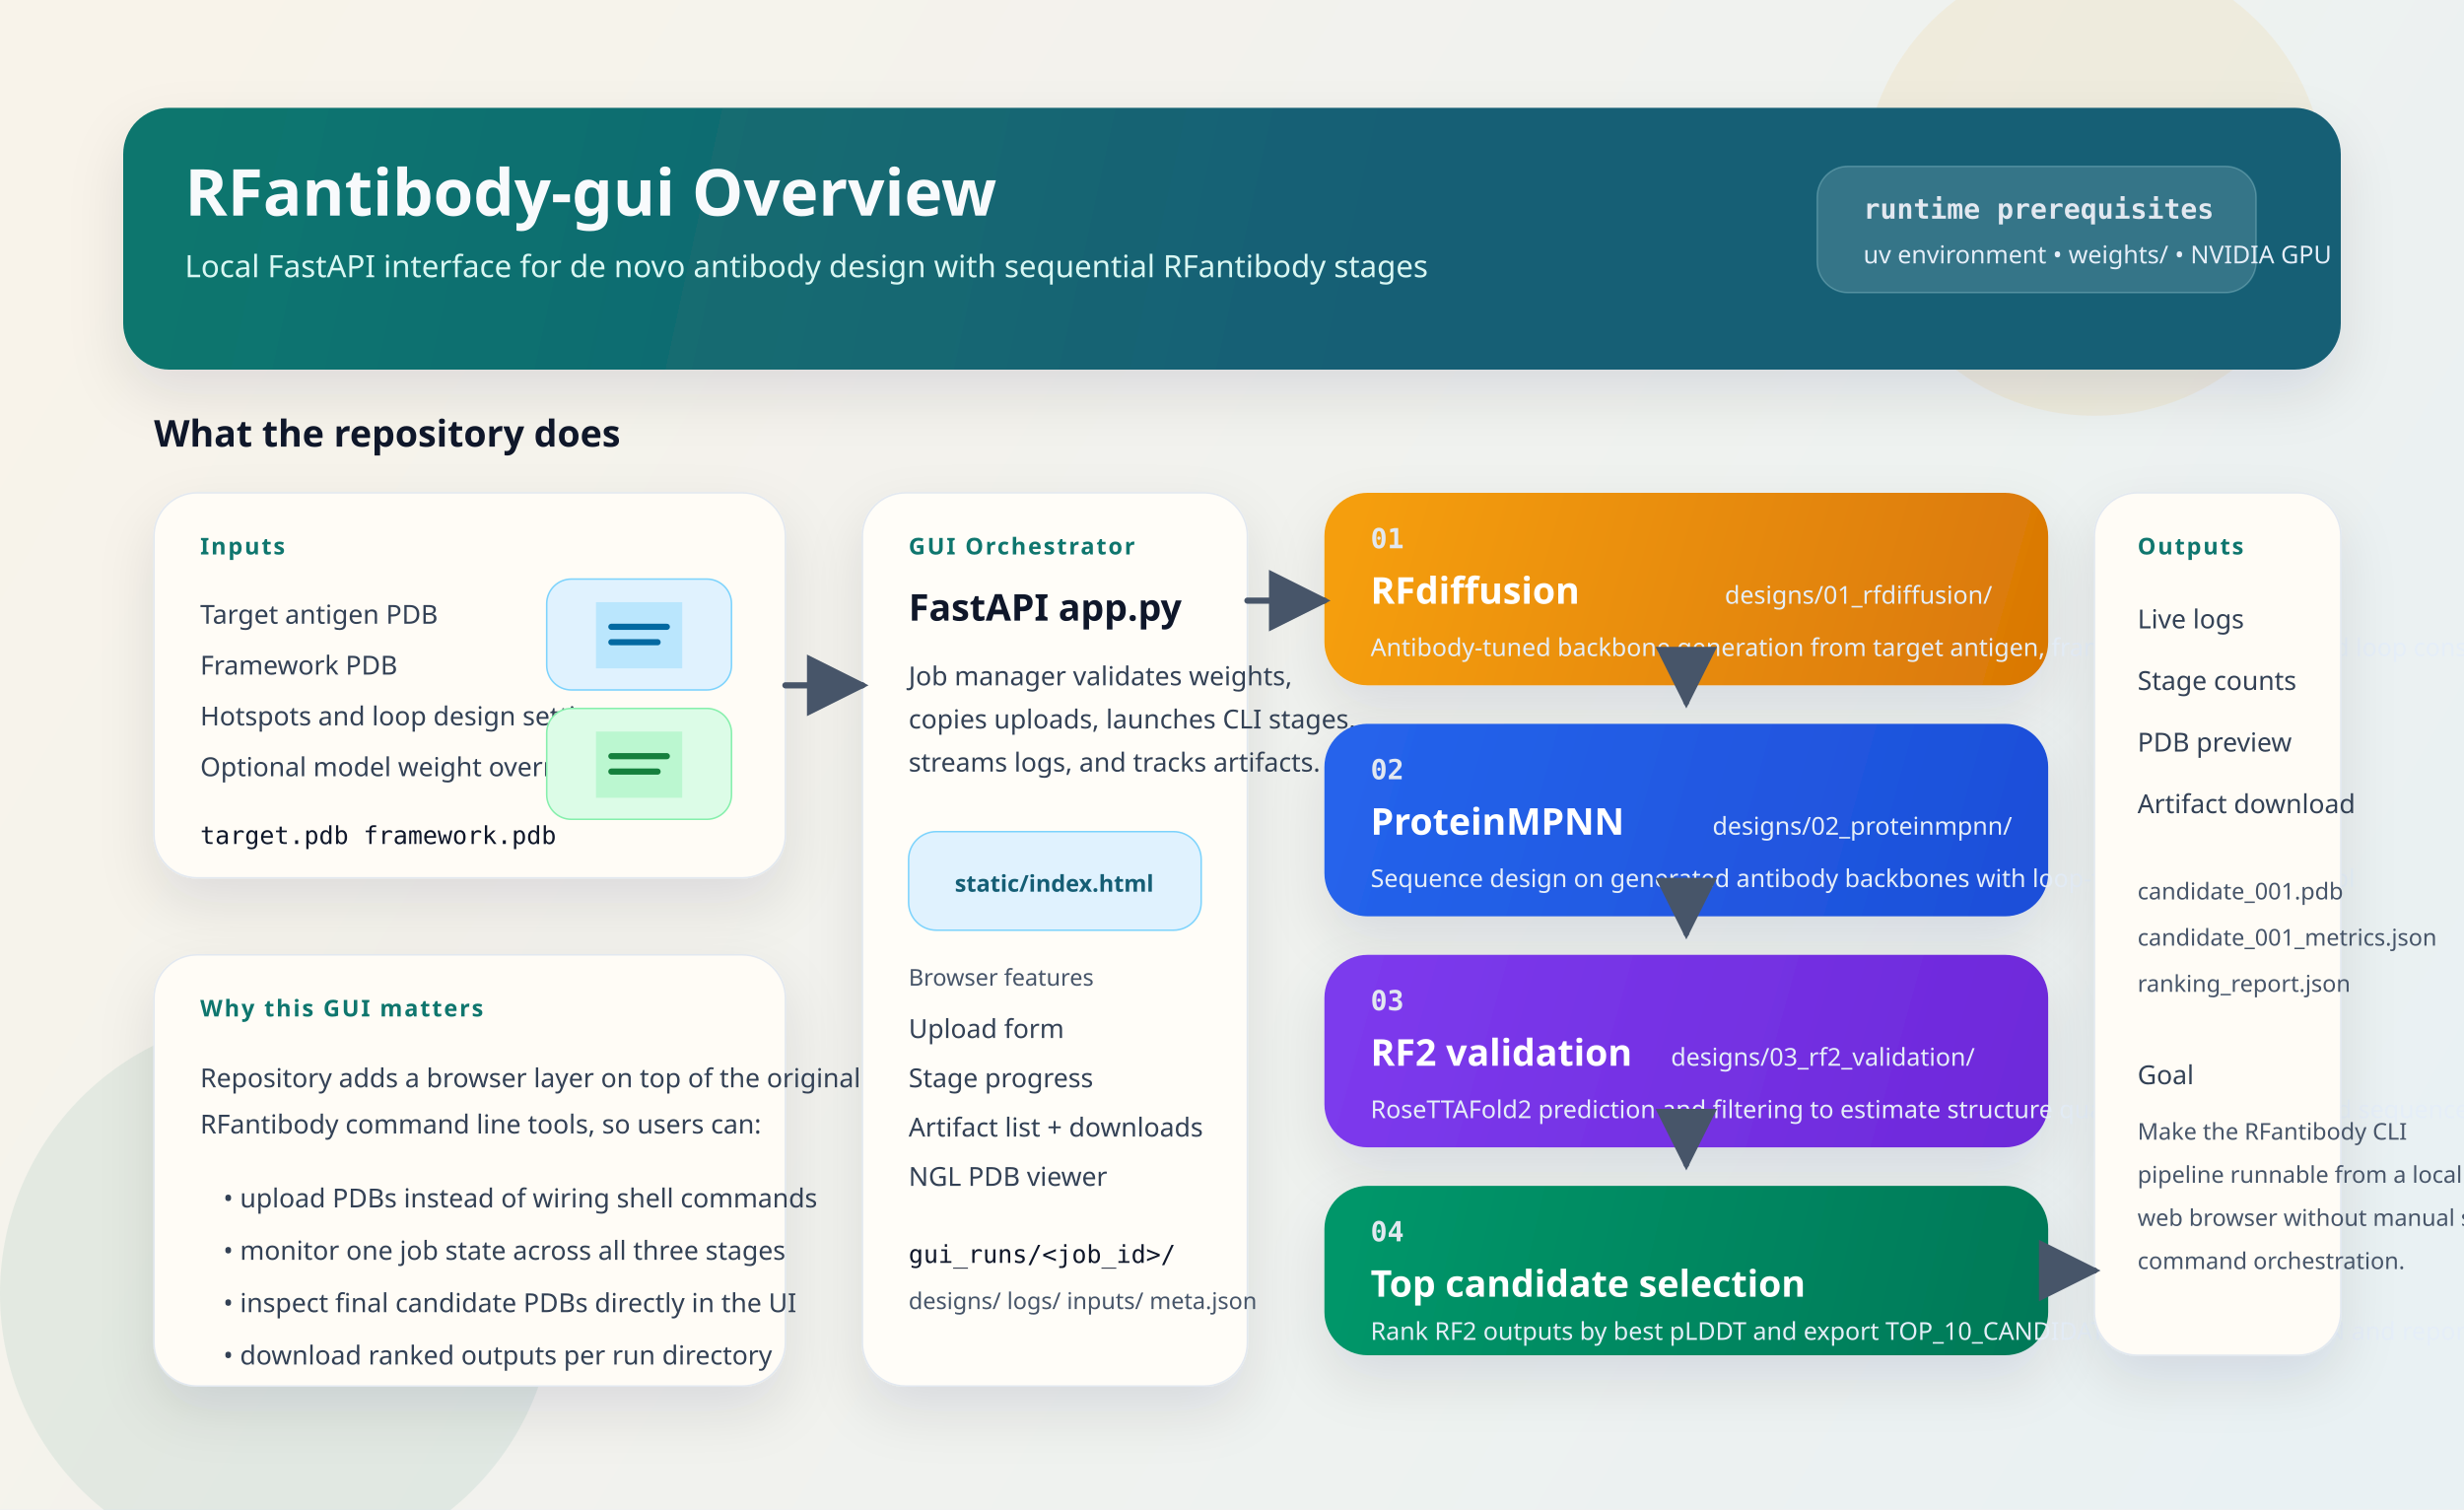
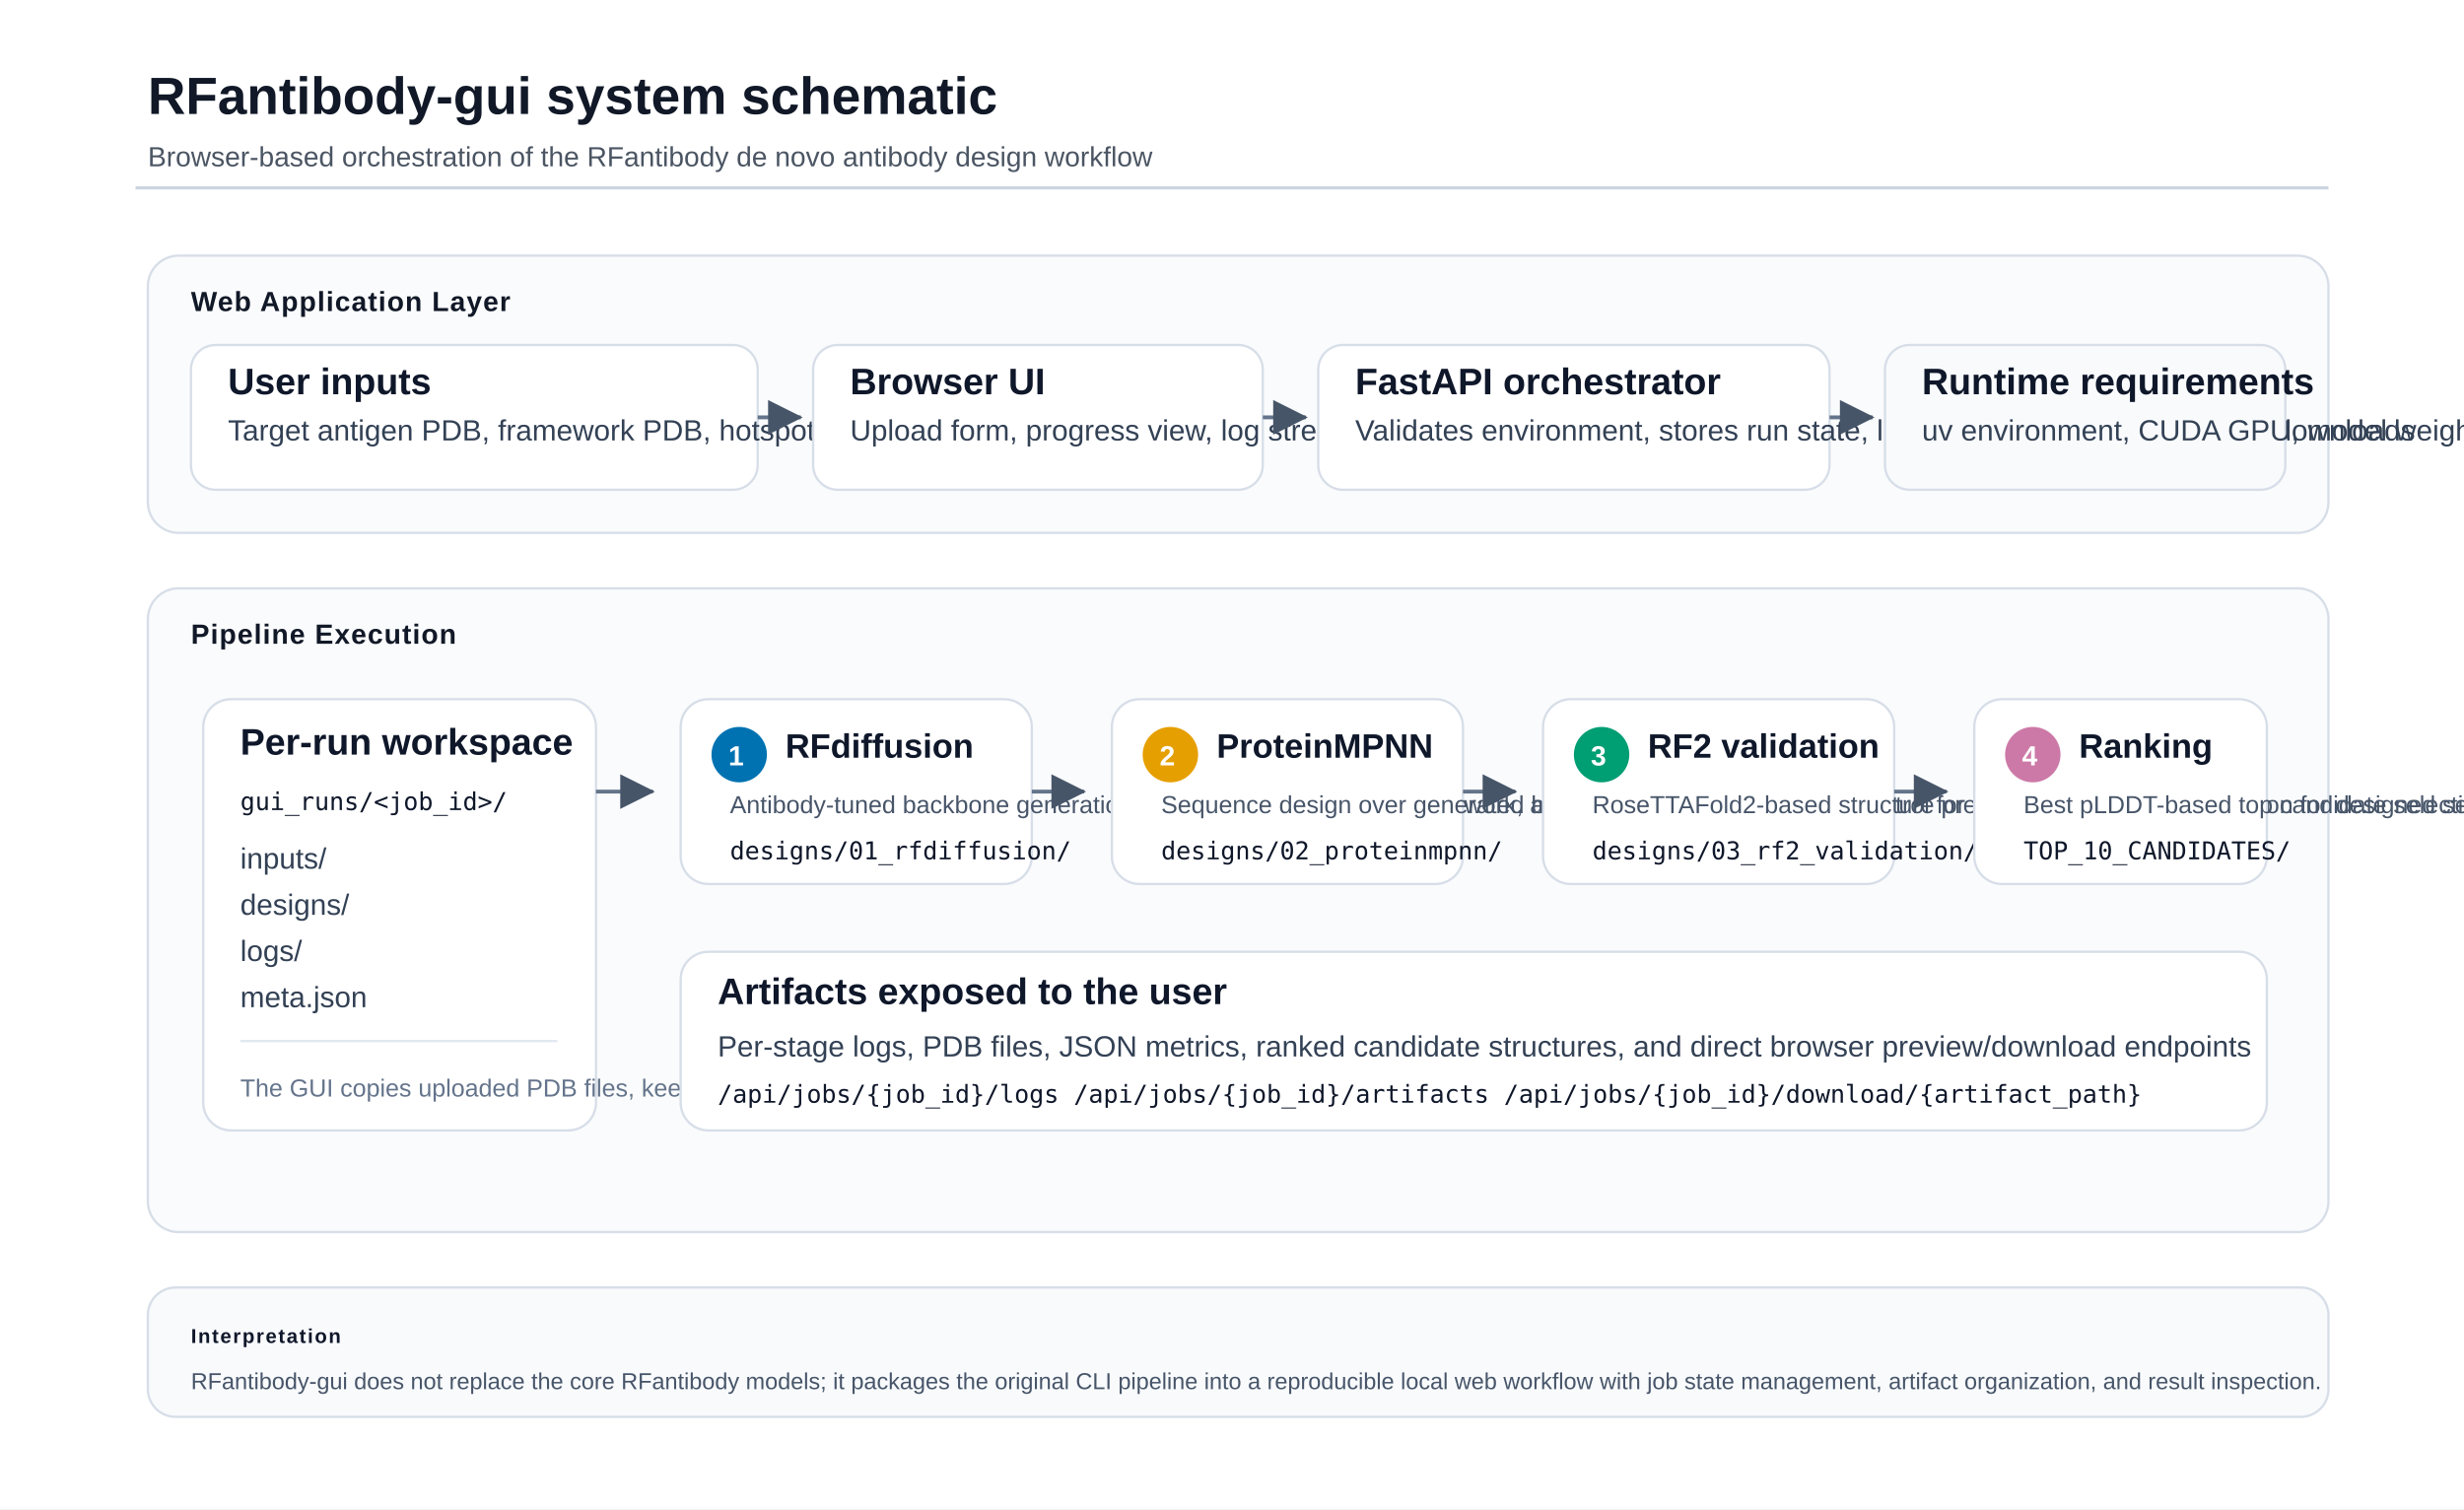
<svg xmlns="http://www.w3.org/2000/svg" width="1600" height="980" viewBox="0 0 1600 980" fill="none">
  <defs>
-     <linearGradient id="bg" x1="80" y1="70" x2="1520" y2="910" gradientUnits="userSpaceOnUse">
-       <stop stop-color="#F8F3EA" />
-       <stop offset="1" stop-color="#E9F1F3" />
-     </linearGradient>
-     <linearGradient id="hero" x1="120" y1="110" x2="900" y2="280" gradientUnits="userSpaceOnUse">
-       <stop stop-color="#0F766E" />
-       <stop offset="1" stop-color="#155E75" />
-     </linearGradient>
-     <linearGradient id="stage1" x1="880" y1="340" x2="1330" y2="465" gradientUnits="userSpaceOnUse">
-       <stop stop-color="#F59E0B" />
-       <stop offset="1" stop-color="#D97706" />
-     </linearGradient>
-     <linearGradient id="stage2" x1="880" y1="490" x2="1330" y2="615" gradientUnits="userSpaceOnUse">
-       <stop stop-color="#2563EB" />
-       <stop offset="1" stop-color="#1D4ED8" />
-     </linearGradient>
-     <linearGradient id="stage3" x1="880" y1="640" x2="1330" y2="765" gradientUnits="userSpaceOnUse">
-       <stop stop-color="#7C3AED" />
-       <stop offset="1" stop-color="#6D28D9" />
-     </linearGradient>
-     <linearGradient id="stage4" x1="880" y1="790" x2="1330" y2="895" gradientUnits="userSpaceOnUse">
-       <stop stop-color="#059669" />
-       <stop offset="1" stop-color="#047857" />
-     </linearGradient>
-     <filter id="shadow" x="0" y="0" width="1600" height="980" filterUnits="userSpaceOnUse" color-interpolation-filters="sRGB">
-       <feDropShadow dx="0" dy="16" stdDeviation="18" flood-color="#0F172A" flood-opacity="0.10" />
-     </filter>
    <marker id="arrow" viewBox="0 0 12 12" refX="10" refY="6" markerWidth="12" markerHeight="12" orient="auto-start-reverse">
-       <path d="M1 1L11 6L1 11V1Z" fill="#475569" />
+       <path d="M1.5 1.5L10.5 6L1.5 10.5V1.5Z" fill="#475569" />
    </marker>
    <style>
-       .title { font: 700 42px 'IBM Plex Sans', 'Segoe UI', sans-serif; fill: #F8FAFC; }
-       .subtitle { font: 500 20px 'IBM Plex Sans', 'Segoe UI', sans-serif; fill: #D9F7F3; }
-       .section { font: 700 24px 'IBM Plex Sans', 'Segoe UI', sans-serif; fill: #0F172A; }
-       .cardTitle { font: 700 24px 'IBM Plex Sans', 'Segoe UI', sans-serif; fill: #FFFFFF; }
-       .cardText { font: 500 16px 'IBM Plex Sans', 'Segoe UI', sans-serif; fill: #E5EEF8; }
-       .label { font: 700 15px 'IBM Plex Sans', 'Segoe UI', sans-serif; letter-spacing: 0.08em; text-transform: uppercase; fill: #0F766E; }
-       .body { font: 500 17px 'IBM Plex Sans', 'Segoe UI', sans-serif; fill: #334155; }
-       .small { font: 500 15px 'IBM Plex Sans', 'Segoe UI', sans-serif; fill: #475569; }
+       .title { font: 700 34px 'IBM Plex Sans', 'Helvetica Neue', Arial, sans-serif; fill: #111827; }
+       .subtitle { font: 500 18px 'IBM Plex Sans', 'Helvetica Neue', Arial, sans-serif; fill: #4B5563; }
+       .section { font: 700 18px 'IBM Plex Sans', 'Helvetica Neue', Arial, sans-serif; fill: #111827; letter-spacing: 0.04em; text-transform: uppercase; }
+       .panelTitle { font: 700 24px 'IBM Plex Sans', 'Helvetica Neue', Arial, sans-serif; fill: #0F172A; }
+       .body { font: 500 19px 'IBM Plex Sans', 'Helvetica Neue', Arial, sans-serif; fill: #334155; }
+       .small { font: 500 16px 'IBM Plex Sans', 'Helvetica Neue', Arial, sans-serif; fill: #64748B; }
      .mono { font: 500 16px 'IBM Plex Mono', 'SFMono-Regular', monospace; fill: #0F172A; }
-       .stageNum { font: 700 18px 'IBM Plex Mono', monospace; fill: #E2E8F0; }
-       .pillText { font: 700 15px 'IBM Plex Sans', sans-serif; fill: #155E75; }
+       .stageTitle { font: 700 22px 'IBM Plex Sans', 'Helvetica Neue', Arial, sans-serif; fill: #0F172A; }
+       .stageText { font: 500 16px 'IBM Plex Sans', 'Helvetica Neue', Arial, sans-serif; fill: #475569; }
+       .badge { font: 700 13px 'IBM Plex Sans', 'Helvetica Neue', Arial, sans-serif; letter-spacing: 0.08em; text-transform: uppercase; fill: #0F172A; }
+       .num { font: 700 18px 'IBM Plex Sans', 'Helvetica Neue', Arial, sans-serif; fill: #FFFFFF; }
+       .note { font: 500 15px 'IBM Plex Sans', 'Helvetica Neue', Arial, sans-serif; fill: #475569; }
    </style>
  </defs>
-   <rect x="0" y="0" width="1600" height="980" fill="url(#bg)" />
-   <circle cx="1360" cy="120" r="150" fill="#F59E0B" fill-opacity="0.08" />
-   <circle cx="180" cy="840" r="180" fill="#0F766E" fill-opacity="0.08" />
-   <g filter="url(#shadow)">
-     <rect x="80" y="70" width="1440" height="170" rx="30" fill="url(#hero)" />
-   </g>
-   <text x="120" y="140" class="title">RFantibody-gui Overview</text>
-   <text x="120" y="180" class="subtitle">Local FastAPI interface for de novo antibody design with sequential RFantibody stages</text>
-   <rect x="1180" y="108" width="285" height="82" rx="20" fill="#F8FAFC" fill-opacity="0.14" stroke="#CFFAFE" stroke-opacity="0.25" />
-   <text x="1210" y="142" class="stageNum">runtime prerequisites</text>
-   <text x="1210" y="171" class="cardText">uv environment  •  weights/  •  NVIDIA GPU</text>
-   <text x="100" y="290" class="section">What the repository does</text>
-   <g filter="url(#shadow)">
-     <rect x="100" y="320" width="410" height="250" rx="28" fill="#FFFCF6" stroke="#E2E8F0" />
-   </g>
-   <text x="130" y="360" class="label">Inputs</text>
-   <text x="130" y="405" class="body">Target antigen PDB</text>
-   <text x="130" y="438" class="body">Framework PDB</text>
-   <text x="130" y="471" class="body">Hotspots and loop design settings</text>
-   <text x="130" y="504" class="body">Optional model weight overrides</text>
-   <text x="130" y="548" class="mono">target.pdb   framework.pdb</text>
-   <g>
-     <rect x="355" y="376" width="120" height="72" rx="16" fill="#E0F2FE" stroke="#7DD3FC" />
-     <path d="M387 391H443V434H387Z" fill="#BAE6FD" />
-     <path d="M397 407H433" stroke="#0369A1" stroke-width="4" stroke-linecap="round" />
-     <path d="M397 417H427" stroke="#0369A1" stroke-width="4" stroke-linecap="round" />
-   </g>
-   <g>
-     <rect x="355" y="460" width="120" height="72" rx="16" fill="#DCFCE7" stroke="#86EFAC" />
-     <path d="M387 475H443V518H387Z" fill="#BBF7D0" />
-     <path d="M397 491H433" stroke="#15803D" stroke-width="4" stroke-linecap="round" />
-     <path d="M397 501H427" stroke="#15803D" stroke-width="4" stroke-linecap="round" />
-   </g>
-   <g filter="url(#shadow)">
-     <rect x="560" y="320" width="250" height="580" rx="28" fill="#FFFDF8" stroke="#E2E8F0" />
-   </g>
-   <text x="590" y="360" class="label">GUI Orchestrator</text>
-   <text x="590" y="403" class="section">FastAPI app.py</text>
-   <text x="590" y="445" class="body">Job manager validates weights,</text>
-   <text x="590" y="473" class="body">copies uploads, launches CLI stages,</text>
-   <text x="590" y="501" class="body">streams logs, and tracks artifacts.</text>
-   <rect x="590" y="540" width="190" height="64" rx="18" fill="#E0F2FE" stroke="#7DD3FC" />
-   <text x="620" y="579" class="pillText">static/index.html</text>
-   <text x="590" y="640" class="small">Browser features</text>
-   <text x="590" y="674" class="body">Upload form</text>
-   <text x="590" y="706" class="body">Stage progress</text>
-   <text x="590" y="738" class="body">Artifact list + downloads</text>
-   <text x="590" y="770" class="body">NGL PDB viewer</text>
-   <text x="590" y="820" class="mono">gui_runs/&lt;job_id&gt;/</text>
-   <text x="590" y="850" class="small">designs/  logs/  inputs/  meta.json</text>
-   <g filter="url(#shadow)">
-     <rect x="860" y="320" width="470" height="125" rx="28" fill="url(#stage1)" />
-   </g>
-   <text x="890" y="356" class="stageNum">01</text>
-   <text x="890" y="392" class="cardTitle">RFdiffusion</text>
-   <text x="890" y="426" class="cardText">Antibody-tuned backbone generation from target antigen, framework, hotspots, and loop constraints</text>
-   <text x="1120" y="392" class="cardText">designs/01_rfdiffusion/</text>
-   <g filter="url(#shadow)">
-     <rect x="860" y="470" width="470" height="125" rx="28" fill="url(#stage2)" />
-   </g>
-   <text x="890" y="506" class="stageNum">02</text>
-   <text x="890" y="542" class="cardTitle">ProteinMPNN</text>
-   <text x="890" y="576" class="cardText">Sequence design on generated antibody backbones with loop-focused design control</text>
-   <text x="1112" y="542" class="cardText">designs/02_proteinmpnn/</text>
-   <g filter="url(#shadow)">
-     <rect x="860" y="620" width="470" height="125" rx="28" fill="url(#stage3)" />
-   </g>
-   <text x="890" y="656" class="stageNum">03</text>
-   <text x="890" y="692" class="cardTitle">RF2 validation</text>
-   <text x="890" y="726" class="cardText">RoseTTAFold2 prediction and filtering to estimate structure quality for each designed sequence</text>
-   <text x="1085" y="692" class="cardText">designs/03_rf2_validation/</text>
-   <g filter="url(#shadow)">
-     <rect x="860" y="770" width="470" height="110" rx="28" fill="url(#stage4)" />
-   </g>
-   <text x="890" y="806" class="stageNum">04</text>
-   <text x="890" y="842" class="cardTitle">Top candidate selection</text>
-   <text x="890" y="870" class="cardText">Rank RF2 outputs by best pLDDT and export TOP_10_CANDIDATES with metrics JSON and reports</text>
-   <g filter="url(#shadow)">
-     <rect x="1360" y="320" width="160" height="560" rx="28" fill="#FFFCF6" stroke="#E2E8F0" />
-   </g>
-   <text x="1388" y="360" class="label">Outputs</text>
-   <text x="1388" y="408" class="body">Live logs</text>
-   <text x="1388" y="448" class="body">Stage counts</text>
-   <text x="1388" y="488" class="body">PDB preview</text>
-   <text x="1388" y="528" class="body">Artifact download</text>
-   <text x="1388" y="584" class="small">candidate_001.pdb</text>
-   <text x="1388" y="614" class="small">candidate_001_metrics.json</text>
-   <text x="1388" y="644" class="small">ranking_report.json</text>
-   <text x="1388" y="704" class="body">Goal</text>
-   <text x="1388" y="740" class="small">Make the RFantibody CLI</text>
-   <text x="1388" y="768" class="small">pipeline runnable from a local</text>
-   <text x="1388" y="796" class="small">web browser without manual shell</text>
-   <text x="1388" y="824" class="small">command orchestration.</text>
-   <path d="M510 445H540C550 445 550 445 560 445" stroke="#475569" stroke-width="4" stroke-linecap="round" marker-end="url(#arrow)" />
-   <path d="M810 390H840C850 390 850 390 860 390" stroke="#475569" stroke-width="4" stroke-linecap="round" marker-end="url(#arrow)" />
-   <path d="M1095 445V456" stroke="#64748B" stroke-width="4" stroke-linecap="round" marker-end="url(#arrow)" />
-   <path d="M1095 595V606" stroke="#64748B" stroke-width="4" stroke-linecap="round" marker-end="url(#arrow)" />
-   <path d="M1095 745V756" stroke="#64748B" stroke-width="4" stroke-linecap="round" marker-end="url(#arrow)" />
-   <path d="M1330 825H1342C1350 825 1350 825 1360 825" stroke="#475569" stroke-width="4" stroke-linecap="round" marker-end="url(#arrow)" />
-   <rect x="100" y="620" width="410" height="280" rx="28" fill="#FFFCF6" stroke="#E2E8F0" filter="url(#shadow)" />
-   <text x="130" y="660" class="label">Why this GUI matters</text>
-   <text x="130" y="706" class="body">Repository adds a browser layer on top of the original</text>
-   <text x="130" y="736" class="body">RFantibody command line tools, so users can:</text>
-   <text x="145" y="784" class="body">• upload PDBs instead of wiring shell commands</text>
-   <text x="145" y="818" class="body">• monitor one job state across all three stages</text>
-   <text x="145" y="852" class="body">• inspect final candidate PDBs directly in the UI</text>
-   <text x="145" y="886" class="body">• download ranked outputs per run directory</text>
+   <rect width="1600" height="980" fill="#FFFFFF" />
+   <line x1="88" y1="122" x2="1512" y2="122" stroke="#CBD5E1" stroke-width="2" />
+   <text x="96" y="74" class="title">RFantibody-gui system schematic</text>
+   <text x="96" y="108" class="subtitle">Browser-based orchestration of the RFantibody de novo antibody design workflow</text>
+   <rect x="96" y="166" width="1416" height="180" rx="20" fill="#FAFBFC" stroke="#D7DEE8" stroke-width="1.5" />
+   <text x="124" y="202" class="section">Web Application Layer</text>
+   <rect x="124" y="224" width="368" height="94" rx="16" fill="#FFFFFF" stroke="#D7DEE8" stroke-width="1.5" />
+   <text x="148" y="256" class="panelTitle">User inputs</text>
+   <text x="148" y="286" class="body">Target antigen PDB, framework PDB, hotspots, loop schema, design counts</text>
+   <rect x="528" y="224" width="292" height="94" rx="16" fill="#FFFFFF" stroke="#D7DEE8" stroke-width="1.5" />
+   <text x="552" y="256" class="panelTitle">Browser UI</text>
+   <text x="552" y="286" class="body">Upload form, progress view, log stream, artifact list, NGL viewer</text>
+   <rect x="856" y="224" width="332" height="94" rx="16" fill="#FFFFFF" stroke="#D7DEE8" stroke-width="1.5" />
+   <text x="880" y="256" class="panelTitle">FastAPI orchestrator</text>
+   <text x="880" y="286" class="body">Validates environment, stores run state, launches CLI stages, exposes downloads</text>
+   <rect x="1224" y="224" width="260" height="94" rx="16" fill="#F8FAFC" stroke="#D7DEE8" stroke-width="1.5" />
+   <text x="1248" y="256" class="panelTitle">Runtime requirements</text>
+   <text x="1248" y="286" class="body">uv environment, CUDA GPU, model weights in <tspan class="mono">weights/</tspan>
+   </text>
+   <path d="M492 271H520" stroke="#64748B" stroke-width="2.5" marker-end="url(#arrow)" />
+   <path d="M820 271H848" stroke="#64748B" stroke-width="2.5" marker-end="url(#arrow)" />
+   <path d="M1188 271H1216" stroke="#64748B" stroke-width="2.5" marker-end="url(#arrow)" />
+   <rect x="96" y="382" width="1416" height="418" rx="20" fill="#FAFBFC" stroke="#D7DEE8" stroke-width="1.5" />
+   <text x="124" y="418" class="section">Pipeline Execution</text>
+   <rect x="132" y="454" width="255" height="280" rx="18" fill="#FFFFFF" stroke="#D7DEE8" stroke-width="1.5" />
+   <text x="156" y="490" class="panelTitle">Per-run workspace</text>
+   <text x="156" y="526" class="mono">gui_runs/&lt;job_id&gt;/</text>
+   <text x="156" y="564" class="body">inputs/</text>
+   <text x="156" y="594" class="body">designs/</text>
+   <text x="156" y="624" class="body">logs/</text>
+   <text x="156" y="654" class="body">meta.json</text>
+   <line x1="156" y1="676" x2="362" y2="676" stroke="#E2E8F0" stroke-width="1.5" />
+   <text x="156" y="712" class="small">The GUI copies uploaded PDB files, keeps stage outputs separated, and tracks artifacts for download and preview.</text>
+   <rect x="442" y="454" width="228" height="120" rx="18" fill="#FFFFFF" stroke="#D7DEE8" stroke-width="1.5" />
+   <circle cx="480" cy="490" r="18" fill="#0072B2" />
+   <text x="473" y="497" class="num">1</text>
+   <text x="510" y="492" class="stageTitle">RFdiffusion</text>
+   <text x="474" y="528" class="stageText">Antibody-tuned backbone generation conditioned on antigen, framework, and hotspot geometry</text>
+   <text x="474" y="558" class="mono">designs/01_rfdiffusion/</text>
+   <rect x="722" y="454" width="228" height="120" rx="18" fill="#FFFFFF" stroke="#D7DEE8" stroke-width="1.5" />
+   <circle cx="760" cy="490" r="18" fill="#E69F00" />
+   <text x="753" y="497" class="num">2</text>
+   <text x="790" y="492" class="stageTitle">ProteinMPNN</text>
+   <text x="754" y="528" class="stageText">Sequence design over generated backbones with loop-focused control for antibody regions</text>
+   <text x="754" y="558" class="mono">designs/02_proteinmpnn/</text>
+   <rect x="1002" y="454" width="228" height="120" rx="18" fill="#FFFFFF" stroke="#D7DEE8" stroke-width="1.5" />
+   <circle cx="1040" cy="490" r="18" fill="#009E73" />
+   <text x="1033" y="497" class="num">3</text>
+   <text x="1070" y="492" class="stageTitle">RF2 validation</text>
+   <text x="1034" y="528" class="stageText">RoseTTAFold2-based structure prediction and quality estimation for designed sequences</text>
+   <text x="1034" y="558" class="mono">designs/03_rf2_validation/</text>
+   <rect x="1282" y="454" width="190" height="120" rx="18" fill="#FFFFFF" stroke="#D7DEE8" stroke-width="1.5" />
+   <circle cx="1320" cy="490" r="18" fill="#CC79A7" />
+   <text x="1313" y="497" class="num">4</text>
+   <text x="1350" y="492" class="stageTitle">Ranking</text>
+   <text x="1314" y="528" class="stageText">Best pLDDT-based top candidate selection with metrics export</text>
+   <text x="1314" y="558" class="mono">TOP_10_CANDIDATES/</text>
+   <path d="M387 514H424" stroke="#64748B" stroke-width="2.5" marker-end="url(#arrow)" />
+   <path d="M670 514H704" stroke="#64748B" stroke-width="2.5" marker-end="url(#arrow)" />
+   <path d="M950 514H984" stroke="#64748B" stroke-width="2.5" marker-end="url(#arrow)" />
+   <path d="M1230 514H1264" stroke="#64748B" stroke-width="2.5" marker-end="url(#arrow)" />
+   <rect x="442" y="618" width="1030" height="116" rx="18" fill="#FFFFFF" stroke="#D7DEE8" stroke-width="1.5" />
+   <text x="466" y="652" class="panelTitle">Artifacts exposed to the user</text>
+   <text x="466" y="686" class="body">Per-stage logs, PDB files, JSON metrics, ranked candidate structures, and direct browser preview/download endpoints</text>
+   <text x="466" y="716" class="mono">/api/jobs/{job_id}/logs   /api/jobs/{job_id}/artifacts   /api/jobs/{job_id}/download/{artifact_path}</text>
+   <rect x="96" y="836" width="1416" height="84" rx="18" fill="#F8FAFC" stroke="#D7DEE8" stroke-width="1.5" />
+   <text x="124" y="872" class="badge">Interpretation</text>
+   <text x="124" y="902" class="note">RFantibody-gui does not replace the core RFantibody models; it packages the original CLI pipeline into a reproducible local web workflow with job state management, artifact organization, and result inspection.</text>
</svg>
